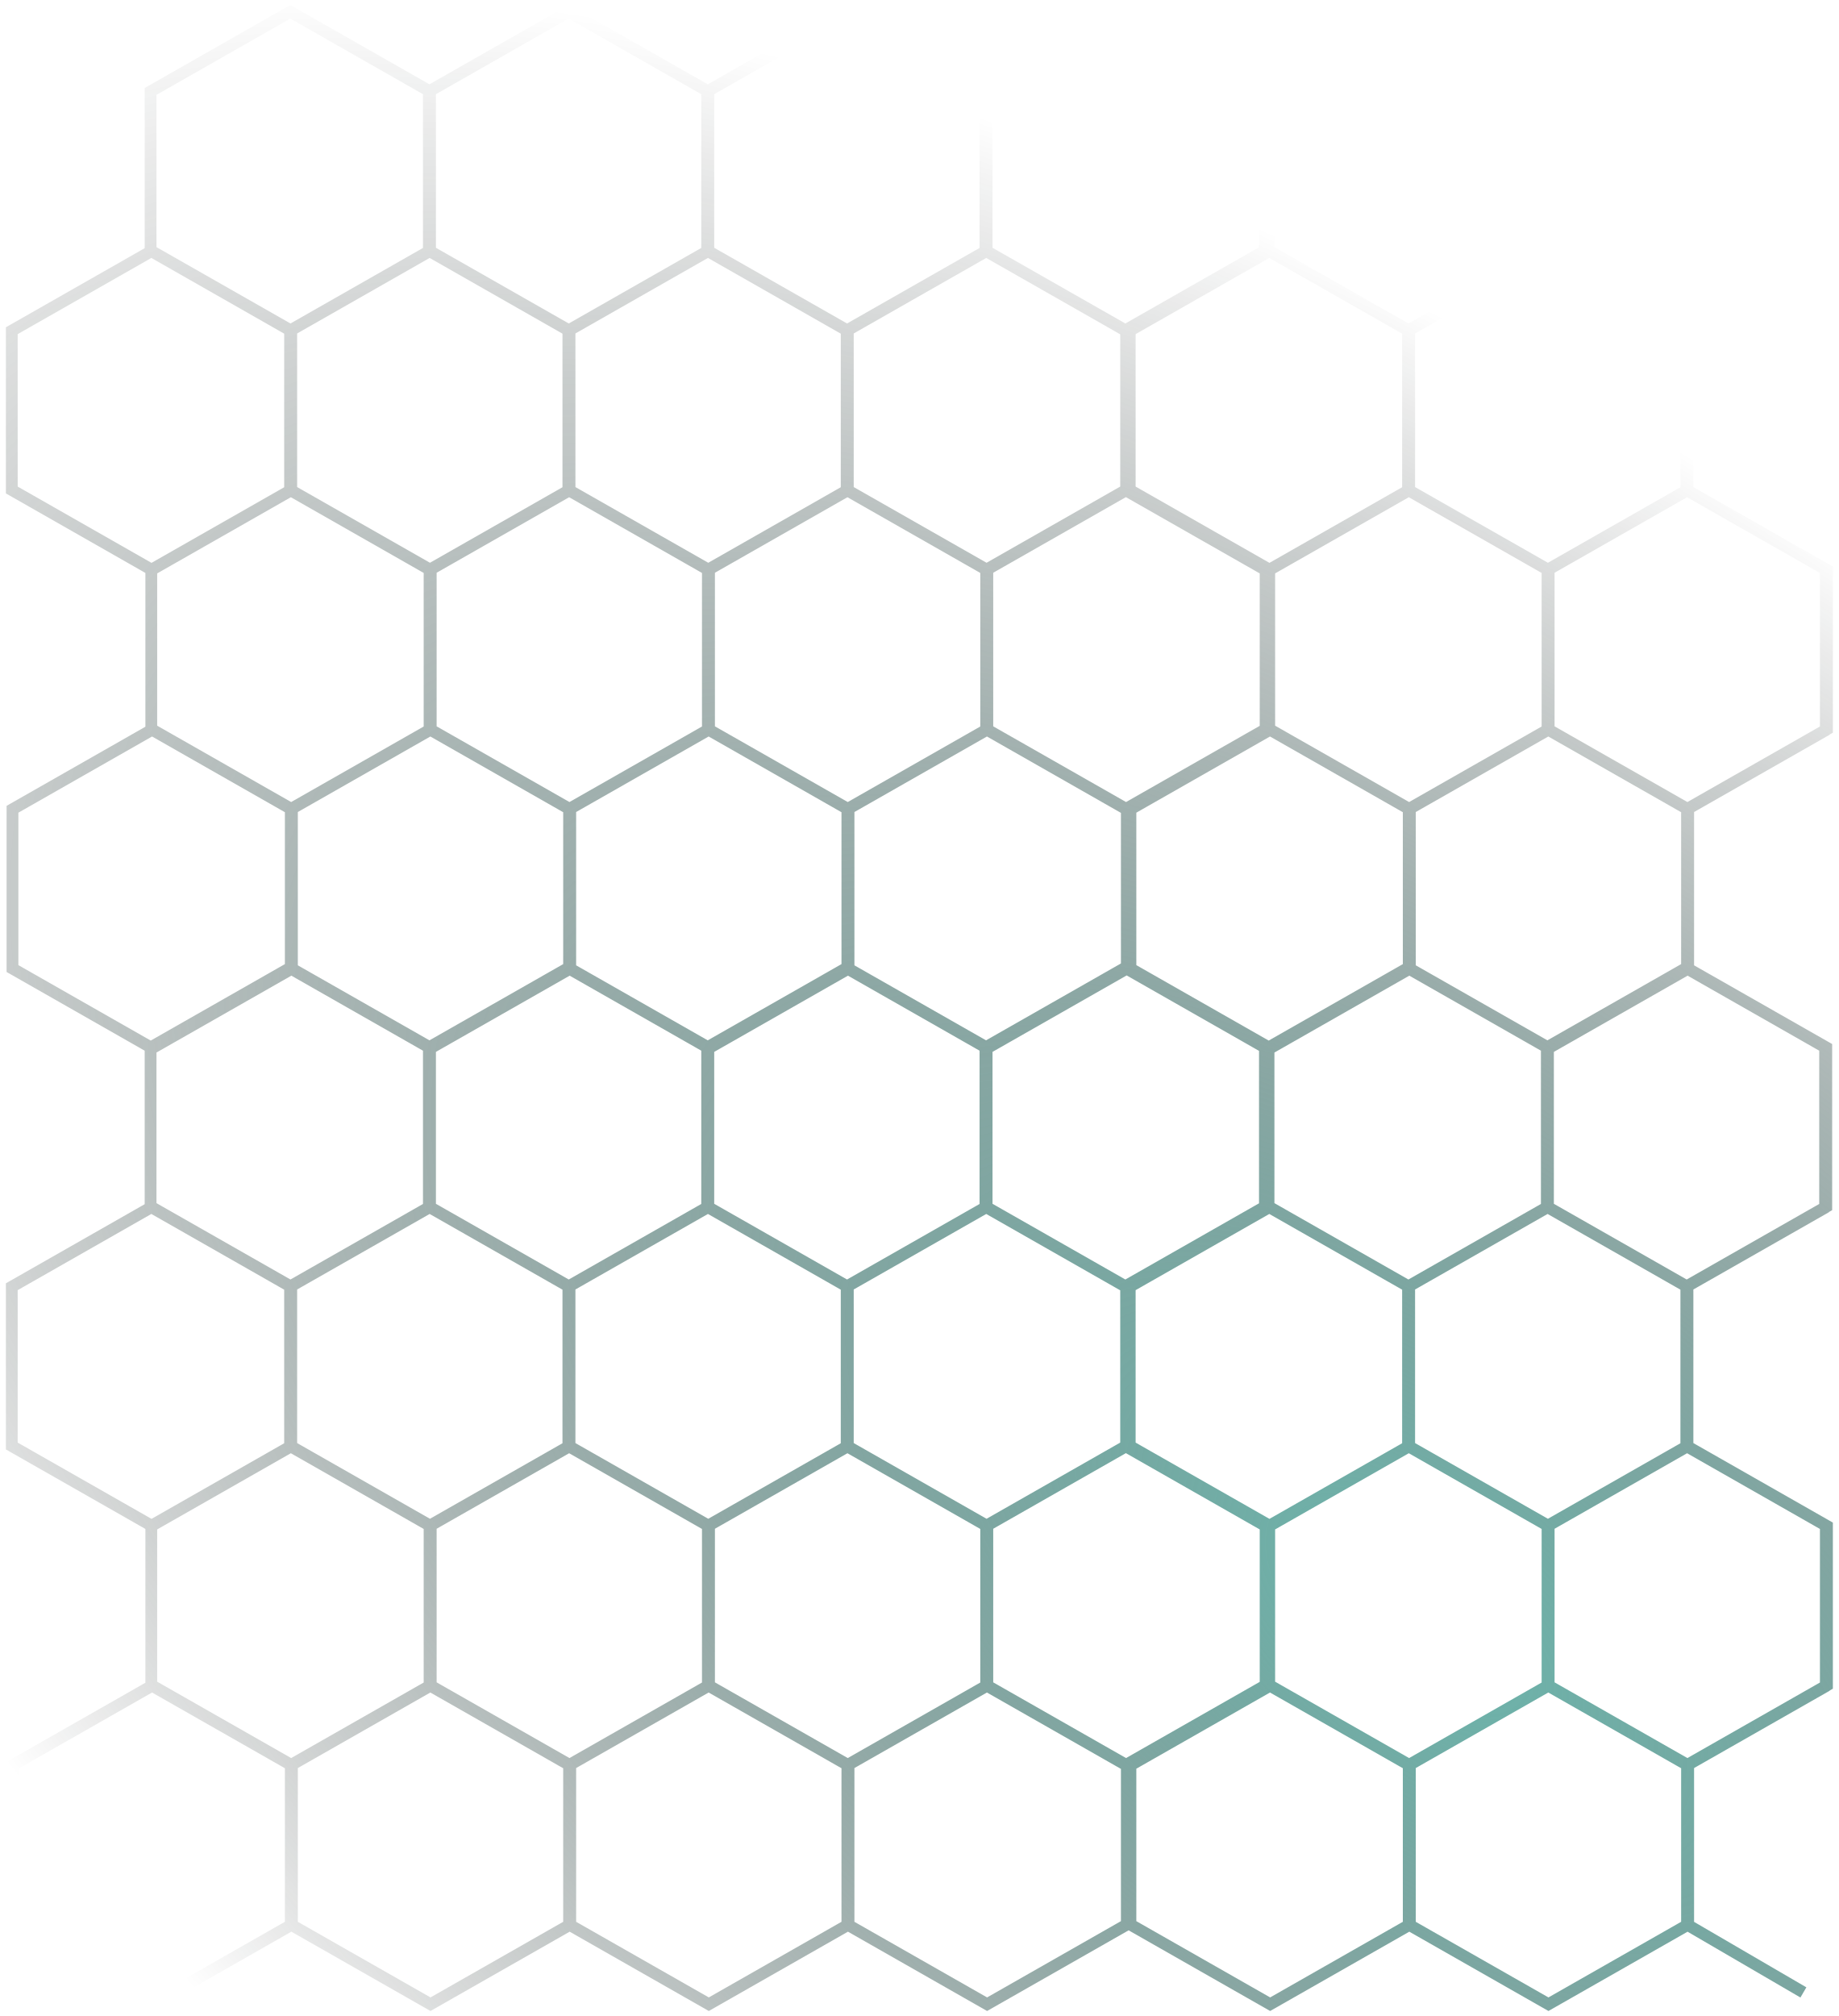
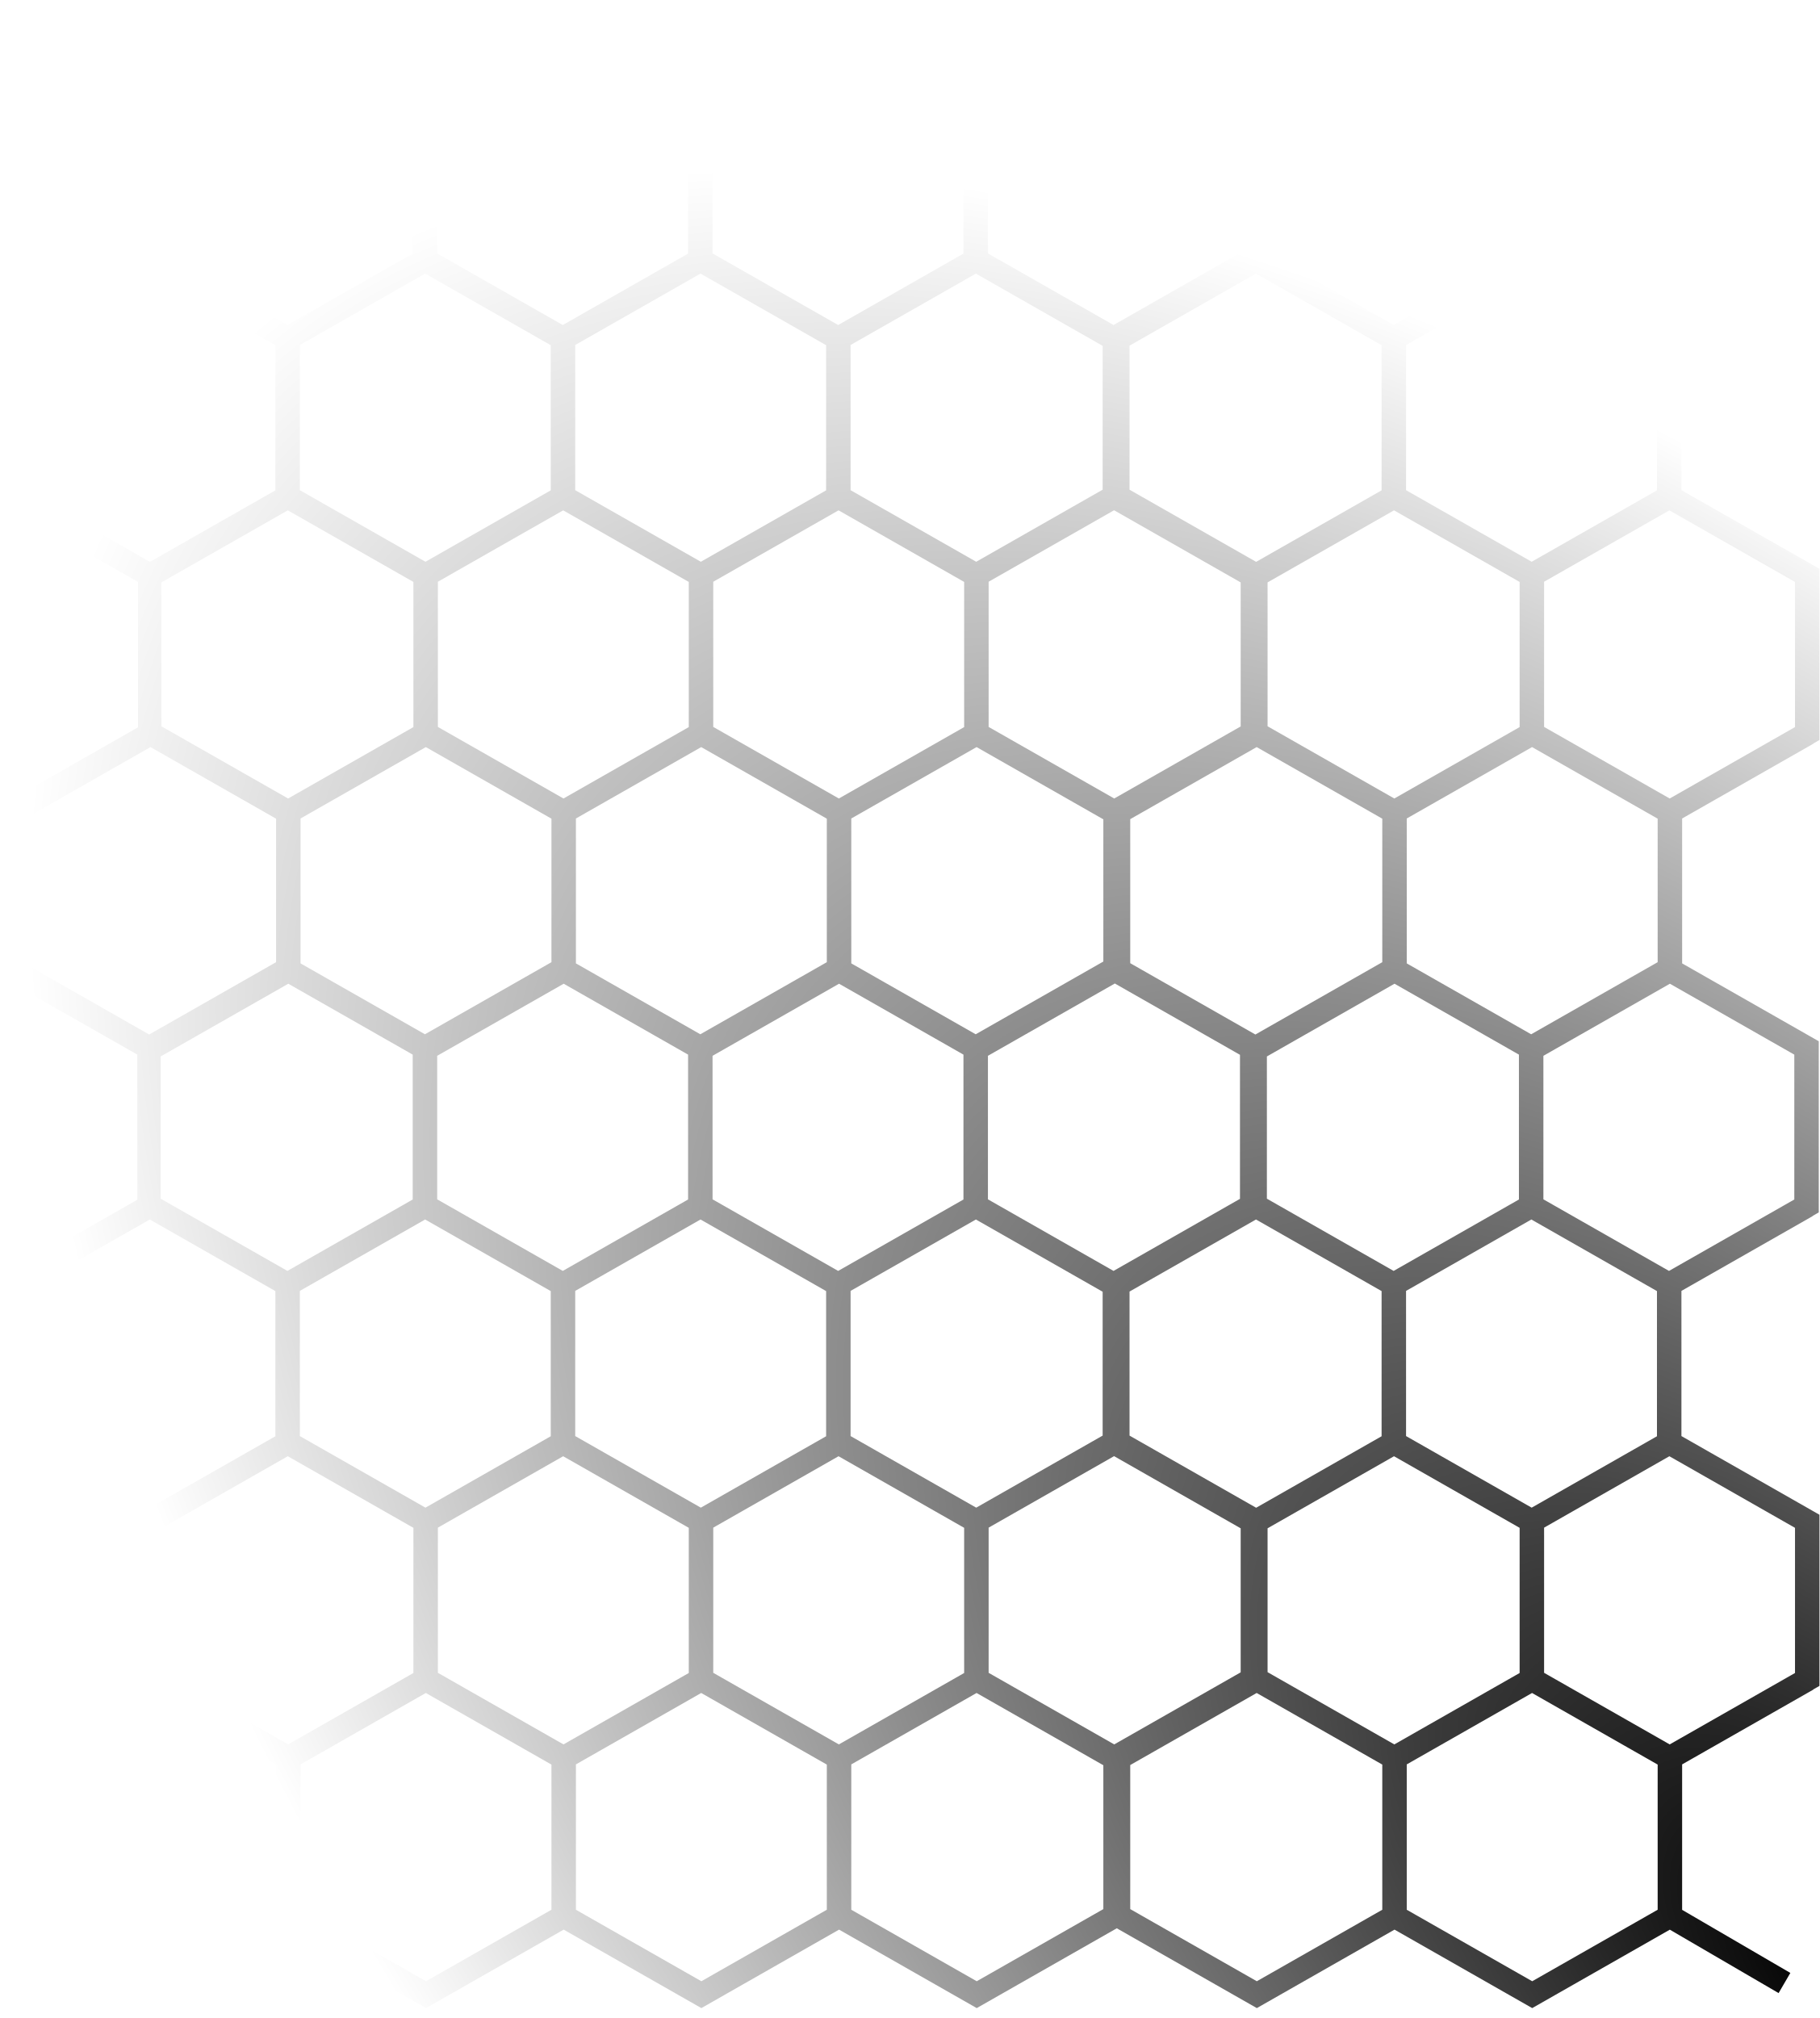
- <svg xmlns="http://www.w3.org/2000/svg" width="156" height="171" viewBox="0 0 156 171" fill="none">
-   <path d="M154.843 21.266V7.755M154.921 48.318L143.067 41.562V28.051L154.921 21.296M154.903 61.858V48.347M154.981 88.909L143.127 82.154V68.643L154.981 61.888M154.843 102.357L154.843 88.846M154.921 129.408L143.067 122.653V109.142L154.921 102.387M154.903 142.949V129.438M153 169L143.127 163.245V149.734L154.981 142.978M95.461 28.022L83.606 21.266V7.755L95.461 1L107.315 7.755V21.266L95.461 28.022ZM71.85 28.022L59.996 21.266V7.755L71.85 1L83.705 7.755V21.266L71.85 28.022ZM48.24 28.022L36.385 21.266V7.755L48.24 1L60.094 7.755V21.266L48.24 28.022ZM24.629 28.022L12.775 21.266L12.775 7.755L24.629 1L36.484 7.755V21.266L24.629 28.022ZM83.686 48.318L71.831 41.562V28.051L83.686 21.296L95.54 28.051V41.562L83.686 48.318ZM60.075 48.318L48.22 41.562V28.051L60.075 21.296L71.929 28.051V41.562L60.075 48.318ZM36.464 48.318L24.61 41.562L24.61 28.051L36.464 21.296L48.319 28.051V41.562L36.464 48.318ZM12.854 48.318L1 41.562L1 28.051L12.854 21.296L24.709 28.051L24.709 41.562L12.854 48.318ZM95.52 68.613L83.666 61.858V48.347L95.52 41.592L107.375 48.347V61.858L95.52 68.613ZM71.91 68.613L60.056 61.858V48.347L71.91 41.592L83.765 48.347V61.858L71.91 68.613ZM48.299 68.613L36.445 61.858V48.347L48.299 41.592L60.154 48.347V61.858L48.299 68.613ZM24.689 68.613L12.835 61.858L12.835 48.347L24.689 41.592L36.544 48.347V61.858L24.689 68.613ZM83.745 88.909L71.891 82.154V68.643L83.745 61.888L95.6 68.643V82.154L83.745 88.909ZM60.135 88.909L48.281 82.154V68.643L60.135 61.888L71.989 68.643V82.154L60.135 88.909ZM36.524 88.909L24.67 82.154L24.67 68.643L36.524 61.888L48.379 68.643V82.154L36.524 88.909ZM12.913 88.909L1.059 82.154L1.059 68.643L12.913 61.888L24.768 68.643L24.768 82.154L12.913 88.909ZM95.461 109.112L83.606 102.357V88.846L95.461 82.091L107.315 88.846V102.357L95.461 109.112ZM71.85 109.112L59.996 102.357V88.846L71.85 82.091L83.705 88.846V102.357L71.85 109.112ZM48.24 109.112L36.385 102.357V88.846L48.24 82.091L60.094 88.846V102.357L48.24 109.112ZM24.629 109.112L12.775 102.357L12.775 88.846L24.629 82.091L36.484 88.846V102.357L24.629 109.112ZM83.686 129.408L71.831 122.653V109.142L83.686 102.387L95.54 109.142V122.653L83.686 129.408ZM60.075 129.408L48.22 122.653L48.22 109.142L60.075 102.387L71.929 109.142V122.653L60.075 129.408ZM36.464 129.408L24.61 122.653L24.61 109.142L36.464 102.387L48.319 109.142L48.319 122.653L36.464 129.408ZM12.854 129.408L1 122.653L1 109.142L12.854 102.387L24.709 109.142L24.709 122.653L12.854 129.408ZM95.52 149.704L83.666 142.949L83.666 129.438L95.52 122.682L107.375 129.438L107.375 142.949L95.52 149.704ZM71.91 149.704L60.056 142.949V129.438L71.91 122.682L83.765 129.438L83.765 142.949L71.91 149.704ZM48.299 149.704L36.445 142.949V129.438L48.299 122.682L60.154 129.438V142.949L48.299 149.704ZM24.689 149.704L12.835 142.949L12.835 129.438L24.689 122.682L36.544 129.438V142.949L24.689 149.704ZM83.745 170L71.891 163.245V149.734L83.745 142.978L95.6 149.734V163.245L83.745 170ZM60.135 170L48.281 163.245L48.281 149.734L60.135 142.978L71.989 149.734V163.245L60.135 170ZM36.524 170L24.67 163.245V149.734L36.524 142.978L48.379 149.734L48.379 163.245L36.524 170ZM12.913 170L1.059 163.245L1.059 149.734L12.913 142.978L24.768 149.734V163.245L12.913 170ZM143.086 28.022L131.232 21.266V7.755L143.086 1L154.94 7.755V21.266L143.086 28.022ZM119.476 28.022L107.622 21.266V7.755L119.476 1L131.33 7.755V21.266L119.476 28.022ZM131.311 48.318L119.457 41.562V28.051L131.311 21.296L143.165 28.051V41.562L131.311 48.318ZM107.701 48.318L95.846 41.562V28.051L107.701 21.296L119.555 28.051V41.562L107.701 48.318ZM143.146 68.613L131.292 61.858V48.347L143.146 41.592L155 48.347V61.858L143.146 68.613ZM119.536 68.613L107.681 61.858V48.347L119.536 41.592L131.39 48.347V61.858L119.536 68.613ZM131.371 88.909L119.516 82.154V68.643L131.371 61.888L143.225 68.643V82.154L131.371 88.909ZM107.76 88.909L95.906 82.154V68.643L107.76 61.888L119.614 68.643V82.154L107.76 88.909ZM143.086 109.112L131.232 102.357L131.232 88.846L143.086 82.091L154.94 88.846L154.94 102.357L143.086 109.112ZM119.476 109.112L107.622 102.357V88.846L119.476 82.091L131.33 88.846L131.33 102.357L119.476 109.112ZM131.311 129.408L119.457 122.653V109.142L131.311 102.387L143.165 109.142V122.653L131.311 129.408ZM107.701 129.408L95.846 122.653V109.142L107.701 102.387L119.555 109.142V122.653L107.701 129.408ZM143.146 149.704L131.292 142.949V129.438L143.146 122.682L155 129.438V142.949L143.146 149.704ZM119.536 149.704L107.681 142.949L107.681 129.438L119.536 122.682L131.39 129.438V142.949L119.536 149.704ZM131.371 170L119.516 163.245V149.734L131.371 142.978L143.225 149.734V163.245L131.371 170ZM107.76 170L95.906 163.245V149.734L107.76 142.978L119.614 149.734V163.245L107.76 170Z" stroke="url(#paint0_radial_5374_140)" />
+ <svg xmlns="http://www.w3.org/2000/svg" width="156" height="173" viewBox="0 0 156 173" fill="none">
+   <path d="M154.843 22.266V8.755M154.921 49.318L143.067 42.562V29.051L154.921 22.296M154.903 62.858V49.347M154.981 89.909L143.127 83.154V69.643L154.981 62.888M154.843 103.357L154.843 89.846M154.921 130.408L143.067 123.653V110.142L154.921 103.387M154.903 143.949V130.438M153 170L143.127 164.245V150.734L154.981 143.978M95.461 29.022L83.606 22.266V8.755L95.461 2L107.315 8.755V22.266L95.461 29.022ZM71.85 29.022L59.996 22.266V8.755L71.85 2L83.705 8.755V22.266L71.85 29.022ZM48.24 29.022L36.385 22.266V8.755L48.24 2L60.094 8.755V22.266L48.24 29.022ZM24.629 29.022L12.775 22.266L12.775 8.755L24.629 2L36.484 8.755V22.266L24.629 29.022ZM83.686 49.318L71.831 42.562V29.051L83.686 22.296L95.54 29.051V42.562L83.686 49.318ZM60.075 49.318L48.22 42.562V29.051L60.075 22.296L71.929 29.051V42.562L60.075 49.318ZM36.464 49.318L24.61 42.562L24.61 29.051L36.464 22.296L48.319 29.051V42.562L36.464 49.318ZM12.854 49.318L1 42.562L1 29.051L12.854 22.296L24.709 29.051L24.709 42.562L12.854 49.318ZM95.52 69.613L83.666 62.858V49.347L95.52 42.592L107.375 49.347V62.858L95.52 69.613ZM71.91 69.613L60.056 62.858V49.347L71.91 42.592L83.765 49.347V62.858L71.91 69.613ZM48.299 69.613L36.445 62.858V49.347L48.299 42.592L60.154 49.347V62.858L48.299 69.613ZM24.689 69.613L12.835 62.858L12.835 49.347L24.689 42.592L36.544 49.347V62.858L24.689 69.613ZM83.745 89.909L71.891 83.154V69.643L83.745 62.888L95.6 69.643V83.154L83.745 89.909ZM60.135 89.909L48.281 83.154V69.643L60.135 62.888L71.989 69.643V83.154L60.135 89.909ZM36.524 89.909L24.67 83.154L24.67 69.643L36.524 62.888L48.379 69.643V83.154L36.524 89.909ZM12.913 89.909L1.059 83.154L1.059 69.643L12.913 62.888L24.768 69.643L24.768 83.154L12.913 89.909ZM95.461 110.112L83.606 103.357V89.846L95.461 83.091L107.315 89.846V103.357L95.461 110.112ZM71.85 110.112L59.996 103.357V89.846L71.85 83.091L83.705 89.846V103.357L71.85 110.112ZM48.24 110.112L36.385 103.357V89.846L48.24 83.091L60.094 89.846V103.357L48.24 110.112ZM24.629 110.112L12.775 103.357L12.775 89.846L24.629 83.091L36.484 89.846V103.357L24.629 110.112ZM83.686 130.408L71.831 123.653V110.142L83.686 103.387L95.54 110.142V123.653L83.686 130.408ZM60.075 130.408L48.22 123.653L48.22 110.142L60.075 103.387L71.929 110.142V123.653L60.075 130.408ZM36.464 130.408L24.61 123.653L24.61 110.142L36.464 103.387L48.319 110.142L48.319 123.653L36.464 130.408ZM12.854 130.408L1 123.653L1 110.142L12.854 103.387L24.709 110.142L24.709 123.653L12.854 130.408ZM95.52 150.704L83.666 143.949L83.666 130.438L95.52 123.682L107.375 130.438L107.375 143.949L95.52 150.704ZM71.91 150.704L60.056 143.949V130.438L71.91 123.682L83.765 130.438L83.765 143.949L71.91 150.704ZM48.299 150.704L36.445 143.949V130.438L48.299 123.682L60.154 130.438V143.949L48.299 150.704ZM24.689 150.704L12.835 143.949L12.835 130.438L24.689 123.682L36.544 130.438V143.949L24.689 150.704ZM83.745 171L71.891 164.245V150.734L83.745 143.978L95.6 150.734V164.245L83.745 171ZM60.135 171L48.281 164.245L48.281 150.734L60.135 143.978L71.989 150.734V164.245L60.135 171ZM36.524 171L24.67 164.245V150.734L36.524 143.978L48.379 150.734L48.379 164.245L36.524 171ZM12.913 171L1.059 164.245L1.059 150.734L12.913 143.978L24.768 150.734V164.245L12.913 171ZM143.086 29.022L131.232 22.266V8.755L143.086 2L154.94 8.755V22.266L143.086 29.022ZM119.476 29.022L107.622 22.266V8.755L119.476 2L131.33 8.755V22.266L119.476 29.022ZM131.311 49.318L119.457 42.562V29.051L131.311 22.296L143.165 29.051V42.562L131.311 49.318ZM107.701 49.318L95.846 42.562V29.051L107.701 22.296L119.555 29.051V42.562L107.701 49.318ZM143.146 69.613L131.292 62.858V49.347L143.146 42.592L155 49.347V62.858L143.146 69.613ZM119.536 69.613L107.681 62.858V49.347L119.536 42.592L131.39 49.347V62.858L119.536 69.613ZM131.371 89.909L119.516 83.154V69.643L131.371 62.888L143.225 69.643V83.154L131.371 89.909ZM107.76 89.909L95.906 83.154V69.643L107.76 62.888L119.614 69.643V83.154L107.76 89.909ZM143.086 110.112L131.232 103.357L131.232 89.846L143.086 83.091L154.94 89.846L154.94 103.357L143.086 110.112ZM119.476 110.112L107.622 103.357V89.846L119.476 83.091L131.33 89.846L131.33 103.357L119.476 110.112ZM131.311 130.408L119.457 123.653V110.142L131.311 103.387L143.165 110.142V123.653L131.311 130.408ZM107.701 130.408L95.846 123.653V110.142L107.701 103.387L119.555 110.142V123.653L107.701 130.408ZM143.146 150.704L131.292 143.949V130.438L143.146 123.682L155 130.438V143.949L143.146 150.704ZM119.536 150.704L107.681 143.949L107.681 130.438L119.536 123.682L131.39 130.438V143.949L119.536 150.704ZM131.371 171L119.516 164.245V150.734L131.371 143.978L143.225 150.734V164.245L131.371 171ZM107.76 171L95.906 164.245V150.734L107.76 143.978L119.614 150.734V164.245L107.76 171Z" stroke="url(#paint0_radial_5220_5531)" stroke-width="2" />
  <defs>
-     <radialGradient id="paint0_radial_5374_140" cx="0" cy="0" r="1" gradientUnits="userSpaceOnUse" gradientTransform="translate(121 138) rotate(-141.016) scale(225.199 112.377)">
-       <stop stop-color="#6CB6AD" />
-       <stop offset="0.838" stop-color="#010101" stop-opacity="0" />
+     <radialGradient id="paint0_radial_5220_5531" cx="0" cy="0" r="1" gradientUnits="userSpaceOnUse" gradientTransform="translate(157.5 171) rotate(-134.526) scale(213.907 106.742)">
+       <stop />
+       <stop offset="0.922" stop-color="#010101" stop-opacity="0" />
    </radialGradient>
  </defs>
</svg>
